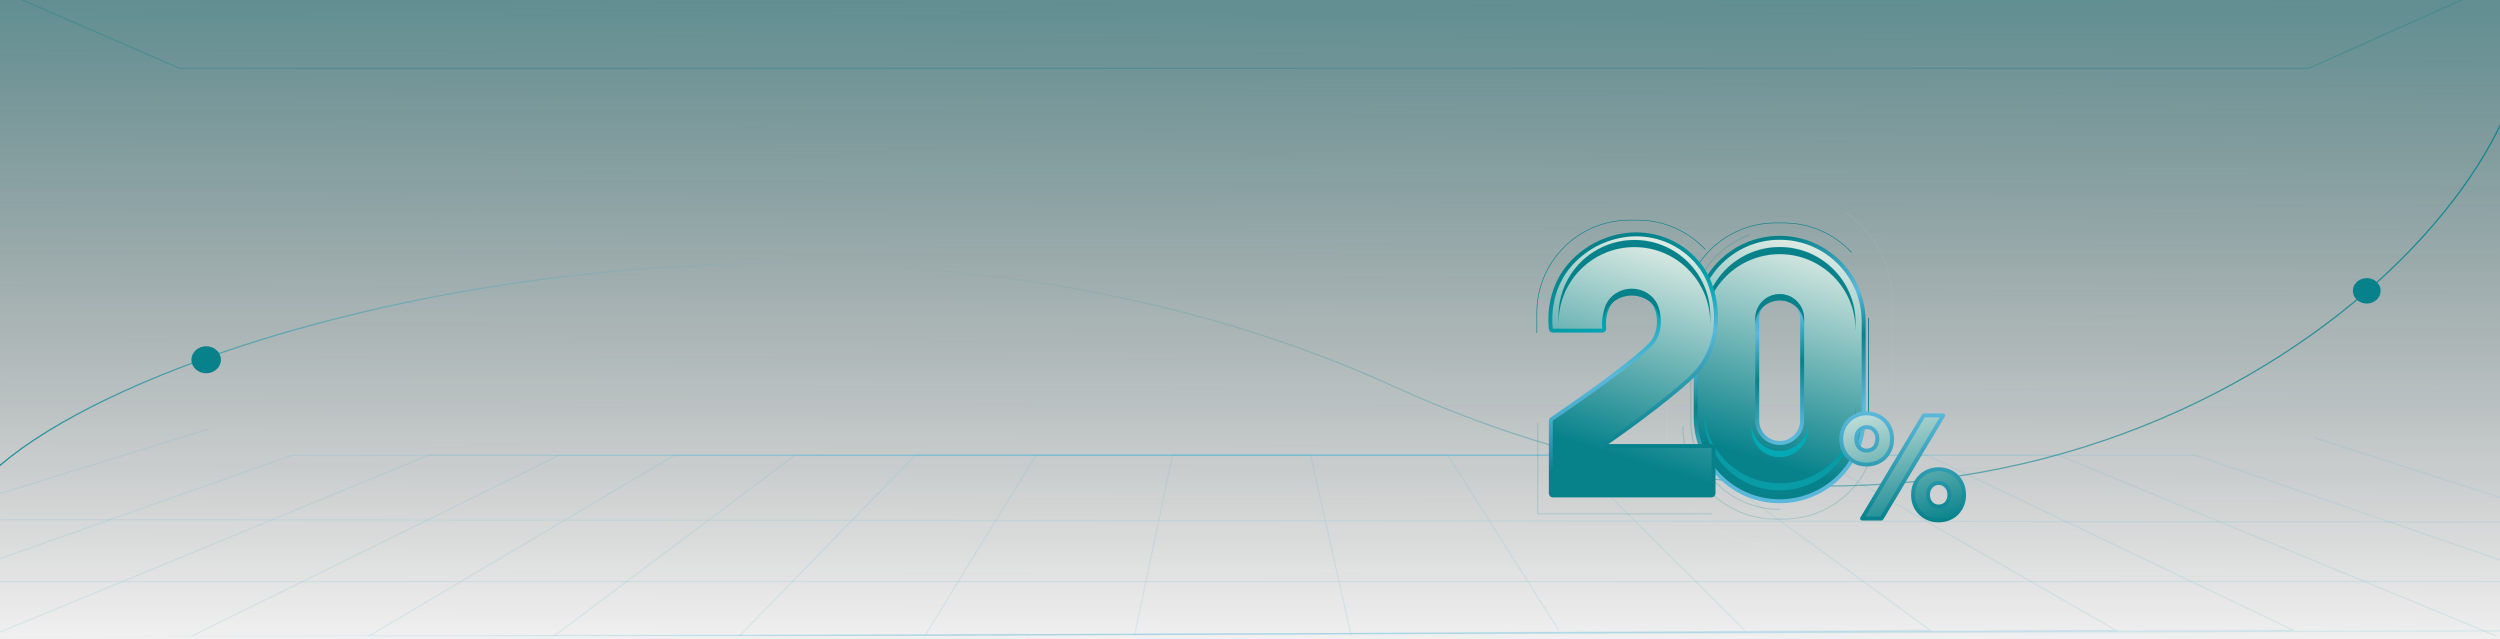
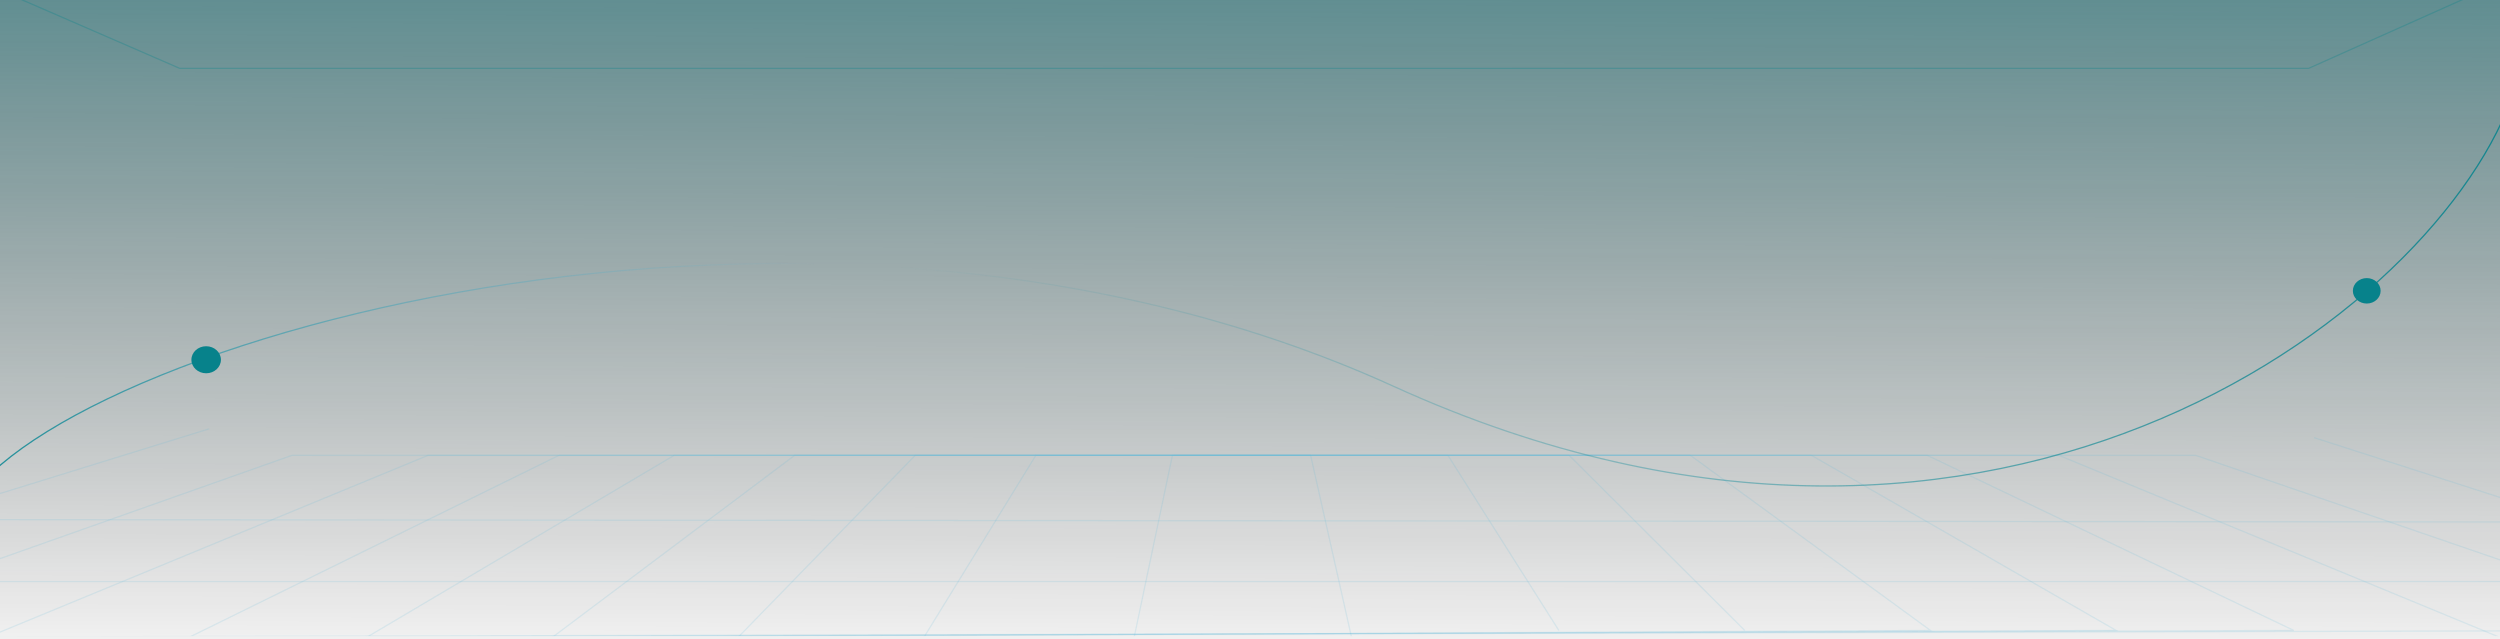
<svg xmlns="http://www.w3.org/2000/svg" width="1920" height="490" viewBox="0 0 1920 490" fill="none">
-   <rect width="1920" height="489.828" fill="url(#paint0_linear_3150_1877)" />
-   <g clip-path="url(#clip0_3150_1877)">
-     <mask id="mask0_3150_1877" style="mask-type:alpha" maskUnits="userSpaceOnUse" x="-217" y="-148" width="2341" height="637">
+   <rect width="1920" height="489.828" fill="url(#paint0_linear_5521_124)" />
+   <g clip-path="url(#clip0_5521_124)">
+     <mask id="mask0_5521_124" style="mask-type:alpha" maskUnits="userSpaceOnUse" x="-217" y="-148" width="2341" height="637">
      <path d="M2124 -147.948H-217V488.829H2124V-147.948Z" fill="white" />
    </mask>
-     <g mask="url(#mask0_3150_1877)">
+     <g mask="url(#mask0_5521_124)">
      <path d="M160.676 329.311L-357.395 489.607H2254.57L1777.21 336.111" stroke="#5AB8DB" stroke-opacity="0.15" />
      <path d="M-171.18 489.57L224.199 349.698H1686.24L2077.76 484.187L-171.18 489.57Z" stroke="#5AB8DB" stroke-opacity="0.15" />
      <path d="M-10 489.568L328.74 349.698H1581.16L1920 489.568" stroke="#5AB8DB" stroke-opacity="0.15" />
-       <path d="M144.991 489.568L429.269 349.698H1480.12L1761.63 484.188L144.991 489.568Z" stroke="#5AB8DB" stroke-opacity="0.15" />
+       <path d="M144.991 489.568L429.27 349.698H1480.12L1761.63 484.188L144.991 489.568Z" stroke="#5AB8DB" stroke-opacity="0.15" />
      <path d="M281.4 489.568L517.755 349.698H1391.17L1625.23 484.188L281.4 489.568Z" stroke="#5AB8DB" stroke-opacity="0.15" />
      <path d="M424.047 489.567L610.298 349.698H1298.17L1482.61 484.189L424.047 489.567Z" stroke="#5AB8DB" stroke-opacity="0.15" />
      <path d="M566.737 489.565L702.884 349.698H1205.12L1339.95 484.191" stroke="#5AB8DB" stroke-opacity="0.15" />
-       <path d="M709.494 489.56L795.535 349.698H1111.99L1197.2 484.196" stroke="#5AB8DB" stroke-opacity="0.15" />
-       <path d="M871.016 489.526L900.415 349.698H1006.56L1038 489.526" stroke="#5AB8DB" stroke-opacity="0.15" />
+       <path d="M709.493 489.56L795.535 349.698H1111.99L1197.2 484.196" stroke="#5AB8DB" stroke-opacity="0.15" />
+       <path d="M871.017 489.526L900.415 349.698H1006.56L1038 489.526" stroke="#5AB8DB" stroke-opacity="0.15" />
      <path d="M-360.033 -163.903L138.024 52.507L1773 52.506L2257.17 -163.903H-360.033Z" stroke="#07828B" stroke-opacity="0.3" />
-       <path d="M-34.635 620.782V406.301C-10.273 280.988 602.418 83.618 1070.17 296.652C1537.93 509.685 1887.85 228.205 1933.65 60.597V615.487" stroke="url(#paint1_linear_3150_1877)" />
+       <path d="M-34.635 620.782V406.301C-10.272 280.988 602.418 83.618 1070.18 296.652C1537.93 509.685 1887.85 228.205 1933.65 60.597V615.487" stroke="url(#paint1_linear_5521_124)" />
      <path d="M1817.67 233.124C1823.56 233.124 1828.33 228.748 1828.33 223.35C1828.33 217.952 1823.56 213.576 1817.67 213.576C1811.78 213.576 1807 217.952 1807 223.35C1807 228.748 1811.78 233.124 1817.67 233.124Z" fill="#07828B" />
      <path d="M158.333 286.676C164.593 286.676 169.667 282.027 169.667 276.291C169.667 270.556 164.593 265.907 158.333 265.907C152.074 265.907 147 270.556 147 276.291C147 282.027 152.074 286.676 158.333 286.676Z" fill="#07828B" />
      <path d="M-36.256 399.042L1949.65 400.885" stroke="#5AB8DB" stroke-opacity="0.15" />
-       <path d="M-186.108 446.642H2105.28" stroke="#5AB8DB" stroke-opacity="0.15" />
+       <path d="M-186.107 446.642H2105.28" stroke="#5AB8DB" stroke-opacity="0.15" />
    </g>
  </g>
-   <g clip-path="url(#clip1_3150_1877)">
-     <path d="M1412.4 201.484C1400.73 189.836 1384.61 182.63 1366.8 182.63C1331.18 182.63 1302.31 211.451 1302.31 247.003V320.594C1302.31 356.147 1331.18 384.968 1366.8 384.968C1402.41 384.968 1431.29 356.147 1431.29 320.594V247.003C1431.29 229.227 1424.07 213.131 1412.4 201.484ZM1384.04 322.999C1384.04 332.506 1376.32 340.213 1366.8 340.213C1357.27 340.213 1349.55 332.506 1349.55 322.999V244.599C1349.55 235.091 1357.27 227.385 1366.8 227.385C1371.56 227.385 1375.87 229.31 1378.99 232.426C1382.11 235.543 1384.04 239.845 1384.04 244.599V322.999Z" fill="url(#paint2_linear_3150_1877)" stroke="url(#paint3_linear_3150_1877)" stroke-width="3.03" stroke-linejoin="round" />
-     <path d="M1385.56 244.598V249.522C1385.56 244.35 1383.46 239.667 1380.06 236.278C1376.67 232.888 1371.98 230.792 1366.8 230.792C1356.43 230.792 1348.04 239.178 1348.04 249.522V244.598C1348.04 234.254 1356.43 225.869 1366.8 225.869C1371.98 225.869 1376.67 227.965 1380.06 231.354C1383.46 234.744 1385.56 239.426 1385.56 244.598Z" fill="#07828B" />
-     <path d="M1388.6 324.545V329.35C1388.6 341.369 1378.84 351.114 1366.8 351.114C1354.76 351.114 1345 341.369 1345 329.35V324.545C1345 336.566 1354.76 346.309 1366.8 346.309C1378.84 346.309 1388.6 336.566 1388.6 324.545Z" fill="#03A9B5" />
-     <path d="M1425.07 247.904V253.347C1425.07 237.284 1418.55 222.741 1408 212.215C1397.46 201.688 1382.89 195.178 1366.8 195.178C1334.61 195.178 1308.52 221.221 1308.52 253.347V247.904C1308.52 215.779 1334.61 189.735 1366.8 189.735C1382.89 189.735 1397.46 196.246 1408 206.773C1418.55 217.3 1425.07 231.841 1425.07 247.904Z" fill="#07828B" stroke="#07828B" stroke-width="0.056" stroke-miterlimit="10" stroke-linecap="round" stroke-linejoin="round" />
-     <path d="M1425.07 318.438V312.996C1425.07 329.059 1418.55 343.601 1408 354.127C1397.46 364.654 1382.89 371.165 1366.8 371.165C1334.61 371.165 1308.52 345.122 1308.52 312.996V318.438C1308.52 350.563 1334.61 376.607 1366.8 376.607C1382.89 376.607 1397.46 370.096 1408 359.569C1418.55 349.043 1425.07 334.501 1425.07 318.438Z" fill="#099CA7" stroke="#07828B" stroke-width="0.056" stroke-miterlimit="10" stroke-linecap="round" stroke-linejoin="round" />
-     <path d="M1367 391.209H1366.6C1329 391.209 1298.53 360.787 1298.53 323.259V244.339C1298.53 214.955 1317.21 189.928 1343.37 180.449" stroke="#07828B" stroke-opacity="0.2" stroke-width="0.867" stroke-miterlimit="10" stroke-linecap="round" stroke-linejoin="round" />
-     <path d="M1435.07 244.338V323.258" stroke="#07828B" stroke-width="0.706" stroke-miterlimit="10" stroke-linecap="round" stroke-linejoin="round" />
-     <path d="M1441.09 327.572C1441.09 366.834 1409.21 398.664 1369.87 398.664H1363.72C1324.39 398.664 1292.5 366.834 1292.5 327.572" stroke="#07828B" stroke-opacity="0.2" stroke-width="0.815" stroke-miterlimit="10" stroke-linecap="round" stroke-linejoin="round" />
-     <path d="M1292.5 257.711V242.3C1292.5 203.037 1324.39 171.208 1363.72 171.208H1369.87C1390.4 171.208 1408.9 179.875 1421.89 193.744" stroke="#07828B" stroke-width="0.424" stroke-miterlimit="10" stroke-linecap="round" stroke-linejoin="round" />
-     <path d="M1292.5 257.711V242.3C1292.5 203.037 1324.39 171.208 1363.72 171.208H1369.87C1390.4 171.208 1408.9 179.875 1421.89 193.744" stroke="#07828B" stroke-opacity="0.2" stroke-width="0.424" stroke-miterlimit="10" stroke-linecap="round" stroke-linejoin="round" />
-     <g filter="url(#filter0_f_3150_1877)">
-       <path d="M1363.71 419.366C1317.56 419.366 1280.16 382.025 1280.16 335.961V231.636C1280.16 210.774 1287.83 191.701 1300.51 177.075" stroke="white" stroke-opacity="0.1" stroke-width="0.424" stroke-miterlimit="10" stroke-linecap="round" stroke-linejoin="round" />
-     </g>
-     <g filter="url(#filter1_f_3150_1877)">
-       <path d="M1417.35 162.988C1439.15 178.039 1453.44 203.173 1453.44 231.635V299.761" stroke="white" stroke-opacity="0.1" stroke-width="0.424" stroke-miterlimit="10" stroke-linecap="round" stroke-linejoin="round" />
-     </g>
-     <path d="M1180.3 255.572V240.16C1180.3 200.898 1212.19 169.069 1251.52 169.069H1257.67C1278.2 169.069 1296.69 177.736 1309.69 191.605" stroke="#07828B" stroke-width="0.424" stroke-miterlimit="10" stroke-linecap="round" stroke-linejoin="round" />
-     <path d="M1180.3 255.572V240.16C1180.3 200.898 1212.19 169.069 1251.52 169.069H1257.67C1278.2 169.069 1296.69 177.736 1309.69 191.605" stroke="#07828B" stroke-opacity="0.2" stroke-width="0.424" stroke-miterlimit="10" stroke-linecap="round" stroke-linejoin="round" />
-     <path d="M1181 325.16V394.662H1314.7" stroke="#07828B" stroke-opacity="0.2" stroke-width="0.815" stroke-miterlimit="10" stroke-linecap="round" stroke-linejoin="round" />
-     <path d="M1224.94 188.044C1224.93 188.051 1224.91 188.059 1224.9 188.067C1191.05 206.967 1189.48 238.376 1191.05 252.592C1191.14 253.359 1191.79 253.94 1192.56 253.94H1230.5C1230.92 253.94 1231.33 253.76 1231.62 253.445C1231.91 253.131 1232.05 252.709 1232.01 252.285C1231.11 242.708 1233.81 235.009 1238.51 230.092C1243.2 225.191 1250.01 222.907 1257.74 224.358C1267.02 226.1 1272.12 233.31 1273.62 241.646C1275.12 250.053 1272.86 259.19 1267.81 264.292C1259.09 273.112 1243.05 285.475 1227.67 296.656C1212.33 307.815 1197.75 317.721 1192.03 321.612L1191.71 321.829C1191.29 322.112 1191.04 322.581 1191.04 323.082V378.96C1191.04 379.797 1191.72 380.475 1192.56 380.475H1314.46C1315.3 380.475 1315.98 379.797 1315.98 378.96V344.094C1315.98 343.257 1315.3 342.579 1314.46 342.579H1230.37C1243.66 333.541 1258.1 322.994 1270.69 313.253C1284.56 302.521 1296.28 292.699 1301.69 286.943C1321.56 265.82 1320.46 235.983 1312.63 216.532C1301.07 187.794 1263.24 168.221 1224.94 188.044Z" fill="url(#paint4_linear_3150_1877)" stroke="url(#paint5_linear_3150_1877)" stroke-width="3.03" stroke-linejoin="round" />
-     <path d="M1313.5 242.477V247.919C1313.5 231.856 1306.98 217.313 1296.43 206.788C1285.89 196.261 1271.32 189.75 1255.23 189.75C1223.05 189.75 1196.96 215.793 1196.96 247.919V242.477C1196.96 210.352 1223.05 184.308 1255.23 184.308C1271.32 184.308 1285.89 190.819 1296.43 201.346C1306.98 211.873 1313.5 226.414 1313.5 242.477Z" fill="#07828B" stroke="#07828B" stroke-width="0.056" stroke-miterlimit="10" stroke-linecap="round" stroke-linejoin="round" />
-     <path d="M1274.68 241.827V247.114C1274.68 241.56 1272.27 236.532 1268.38 232.892C1264.48 229.253 1259.11 227.002 1253.17 227.002C1241.28 227.002 1231.65 236.006 1231.65 247.114V241.827C1231.65 230.719 1241.28 221.715 1253.17 221.715C1259.11 221.715 1264.48 223.966 1268.38 227.605C1272.27 231.245 1274.68 236.273 1274.68 241.827Z" fill="#07828B" />
-     <path d="M1450.42 347.501C1450.41 347.505 1450.41 347.508 1450.41 347.511C1450.41 347.516 1450.41 347.52 1450.4 347.524C1448.67 350.507 1446.32 352.778 1443.35 354.366C1440.34 355.968 1437.1 356.771 1433.59 356.771C1430.09 356.771 1426.85 355.969 1423.85 354.369C1420.94 352.781 1418.59 350.504 1416.77 347.501C1414.98 344.543 1414.06 341.112 1414.06 337.161C1414.06 333.21 1414.98 329.779 1416.77 326.821C1418.58 323.825 1420.97 321.547 1423.95 319.957C1423.96 319.952 1423.97 319.948 1423.98 319.943C1426.98 318.271 1430.18 317.439 1433.59 317.439C1437.09 317.439 1440.32 318.274 1443.32 319.943C1443.33 319.948 1443.34 319.952 1443.35 319.957C1446.32 321.544 1448.67 323.815 1450.4 326.798C1450.41 326.806 1450.41 326.813 1450.42 326.821C1452.21 329.779 1453.12 333.21 1453.12 337.161C1453.12 341.112 1452.21 344.543 1450.42 347.501ZM1427.73 330.645L1427.73 330.649C1426.23 332.338 1425.55 334.525 1425.55 337.049C1425.55 339.576 1426.23 341.78 1427.7 343.53C1427.72 343.553 1427.74 343.574 1427.76 343.595C1429.33 345.249 1431.3 346.092 1433.59 346.092C1435.94 346.092 1437.96 345.263 1439.54 343.595C1439.55 343.585 1439.55 343.575 1439.56 343.565C1441.13 341.816 1441.86 339.599 1441.86 337.049C1441.86 334.509 1441.14 332.315 1439.55 330.63C1437.98 328.888 1435.96 328.005 1433.59 328.005C1431.28 328.005 1429.29 328.908 1427.73 330.645ZM1505.69 390.425C1505.68 390.432 1505.68 390.44 1505.67 390.447C1503.94 393.431 1501.59 395.701 1498.61 397.289C1495.61 398.892 1492.37 399.694 1488.86 399.694C1485.35 399.694 1482.11 398.892 1479.11 397.289C1476.13 395.699 1473.74 393.421 1471.93 390.425C1470.13 387.466 1469.22 384.036 1469.22 380.085C1469.22 376.053 1470.14 372.586 1471.93 369.632C1473.74 366.636 1476.13 364.358 1479.11 362.768C1482.11 361.166 1485.35 360.362 1488.86 360.362C1492.37 360.362 1495.61 361.166 1498.61 362.768C1501.59 364.355 1503.94 366.626 1505.67 369.609C1505.68 369.617 1505.68 369.624 1505.69 369.632C1507.48 372.586 1508.39 376.053 1508.39 380.085C1508.39 384.036 1507.48 387.466 1505.69 390.425ZM1483 386.488C1483.01 386.498 1483.02 386.508 1483.03 386.518C1484.6 388.173 1486.57 389.016 1488.86 389.016C1491.21 389.016 1493.23 388.186 1494.81 386.518C1494.81 386.508 1494.82 386.498 1494.83 386.488C1496.4 384.739 1497.13 382.522 1497.13 379.972C1497.13 377.432 1496.41 375.238 1494.82 373.554C1493.25 371.812 1491.23 370.929 1488.86 370.929C1486.55 370.929 1484.57 371.826 1483.02 373.554C1481.43 375.238 1480.7 377.432 1480.7 379.972C1480.7 382.522 1481.44 384.739 1483 386.488ZM1430.07 398.234L1477.45 319.012H1492.38L1445 398.234H1430.07Z" fill="url(#paint6_linear_3150_1877)" stroke="url(#paint7_linear_3150_1877)" stroke-width="3.03" stroke-linejoin="round" />
-   </g>
  <defs>
-     <filter id="filter0_f_3150_1877" x="1278.53" y="175.451" width="86.803" height="245.54" filterUnits="userSpaceOnUse" color-interpolation-filters="sRGB">
-       <feFlood flood-opacity="0" result="BackgroundImageFix" />
-       <feBlend mode="normal" in="SourceGraphic" in2="BackgroundImageFix" result="shape" />
-       <feGaussianBlur stdDeviation="0.706" result="effect1_foregroundBlur_3150_1877" />
-     </filter>
-     <filter id="filter1_f_3150_1877" x="1415.73" y="161.363" width="39.336" height="140.022" filterUnits="userSpaceOnUse" color-interpolation-filters="sRGB">
-       <feFlood flood-opacity="0" result="BackgroundImageFix" />
-       <feBlend mode="normal" in="SourceGraphic" in2="BackgroundImageFix" result="shape" />
-       <feGaussianBlur stdDeviation="0.706" result="effect1_foregroundBlur_3150_1877" />
-     </filter>
-     <linearGradient id="paint0_linear_3150_1877" x1="878" y1="-318" x2="876" y2="490" gradientUnits="userSpaceOnUse">
+     <linearGradient id="paint0_linear_5521_124" x1="878" y1="-318" x2="876" y2="490" gradientUnits="userSpaceOnUse">
      <stop stop-color="#07828B" />
      <stop offset="1" stop-opacity="0" />
    </linearGradient>
-     <linearGradient id="paint1_linear_3150_1877" x1="2040" y1="163.18" x2="-61.378" y2="460.181" gradientUnits="userSpaceOnUse">
+     <linearGradient id="paint1_linear_5521_124" x1="2040" y1="163.18" x2="-61.377" y2="460.181" gradientUnits="userSpaceOnUse">
      <stop stop-color="#07828B" />
      <stop offset="0.633" stop-color="#2495A7" stop-opacity="0" />
      <stop offset="0.662" stop-color="#5AB8DB" stop-opacity="0" />
      <stop offset="1" stop-color="#07828B" />
    </linearGradient>
-     <linearGradient id="paint2_linear_3150_1877" x1="1356.03" y1="149.017" x2="1298.28" y2="336.159" gradientUnits="userSpaceOnUse">
-       <stop stop-color="#FFFCF2" />
-       <stop offset="1" stop-color="#07828B" />
-     </linearGradient>
-     <linearGradient id="paint3_linear_3150_1877" x1="1366.8" y1="184.144" x2="1429.44" y2="327.658" gradientUnits="userSpaceOnUse">
-       <stop stop-color="#07828B" />
-       <stop offset="0.38" stop-color="#5AB8DB" />
-       <stop offset="0.59" stop-color="#07828B" />
-       <stop offset="0.905" stop-color="#5AB8DB" />
-     </linearGradient>
-     <linearGradient id="paint4_linear_3150_1877" x1="1243.24" y1="149.021" x2="1186.37" y2="332.414" gradientUnits="userSpaceOnUse">
-       <stop stop-color="#FFFCF2" />
-       <stop offset="1" stop-color="#07828B" />
-     </linearGradient>
-     <linearGradient id="paint5_linear_3150_1877" x1="1253.75" y1="183.475" x2="1315.4" y2="324.01" gradientUnits="userSpaceOnUse">
-       <stop stop-color="#07828B" />
-       <stop offset="0.38" stop-color="#05A7B3" />
-       <stop offset="0.59" stop-color="#5AB8DB" />
-       <stop offset="0.905" stop-color="#07828B" />
-     </linearGradient>
-     <linearGradient id="paint6_linear_3150_1877" x1="1467.13" y1="408.055" x2="1435.9" y2="282.63" gradientUnits="userSpaceOnUse">
-       <stop stop-color="#07828B" />
-       <stop offset="1" stop-color="#FFFCF2" />
-     </linearGradient>
-     <linearGradient id="paint7_linear_3150_1877" x1="1461.23" y1="399.694" x2="1461.23" y2="317.439" gradientUnits="userSpaceOnUse">
-       <stop stop-color="#07828B" />
-       <stop offset="1" stop-color="#5AB8DB" />
-     </linearGradient>
-     <clipPath id="clip0_3150_1877">
+     <clipPath id="clip0_5521_124">
      <rect width="1920" height="488.829" fill="white" />
-     </clipPath>
-     <clipPath id="clip1_3150_1877">
-       <rect width="330" height="260" fill="white" transform="translate(1180 161.303)" />
    </clipPath>
  </defs>
</svg>
